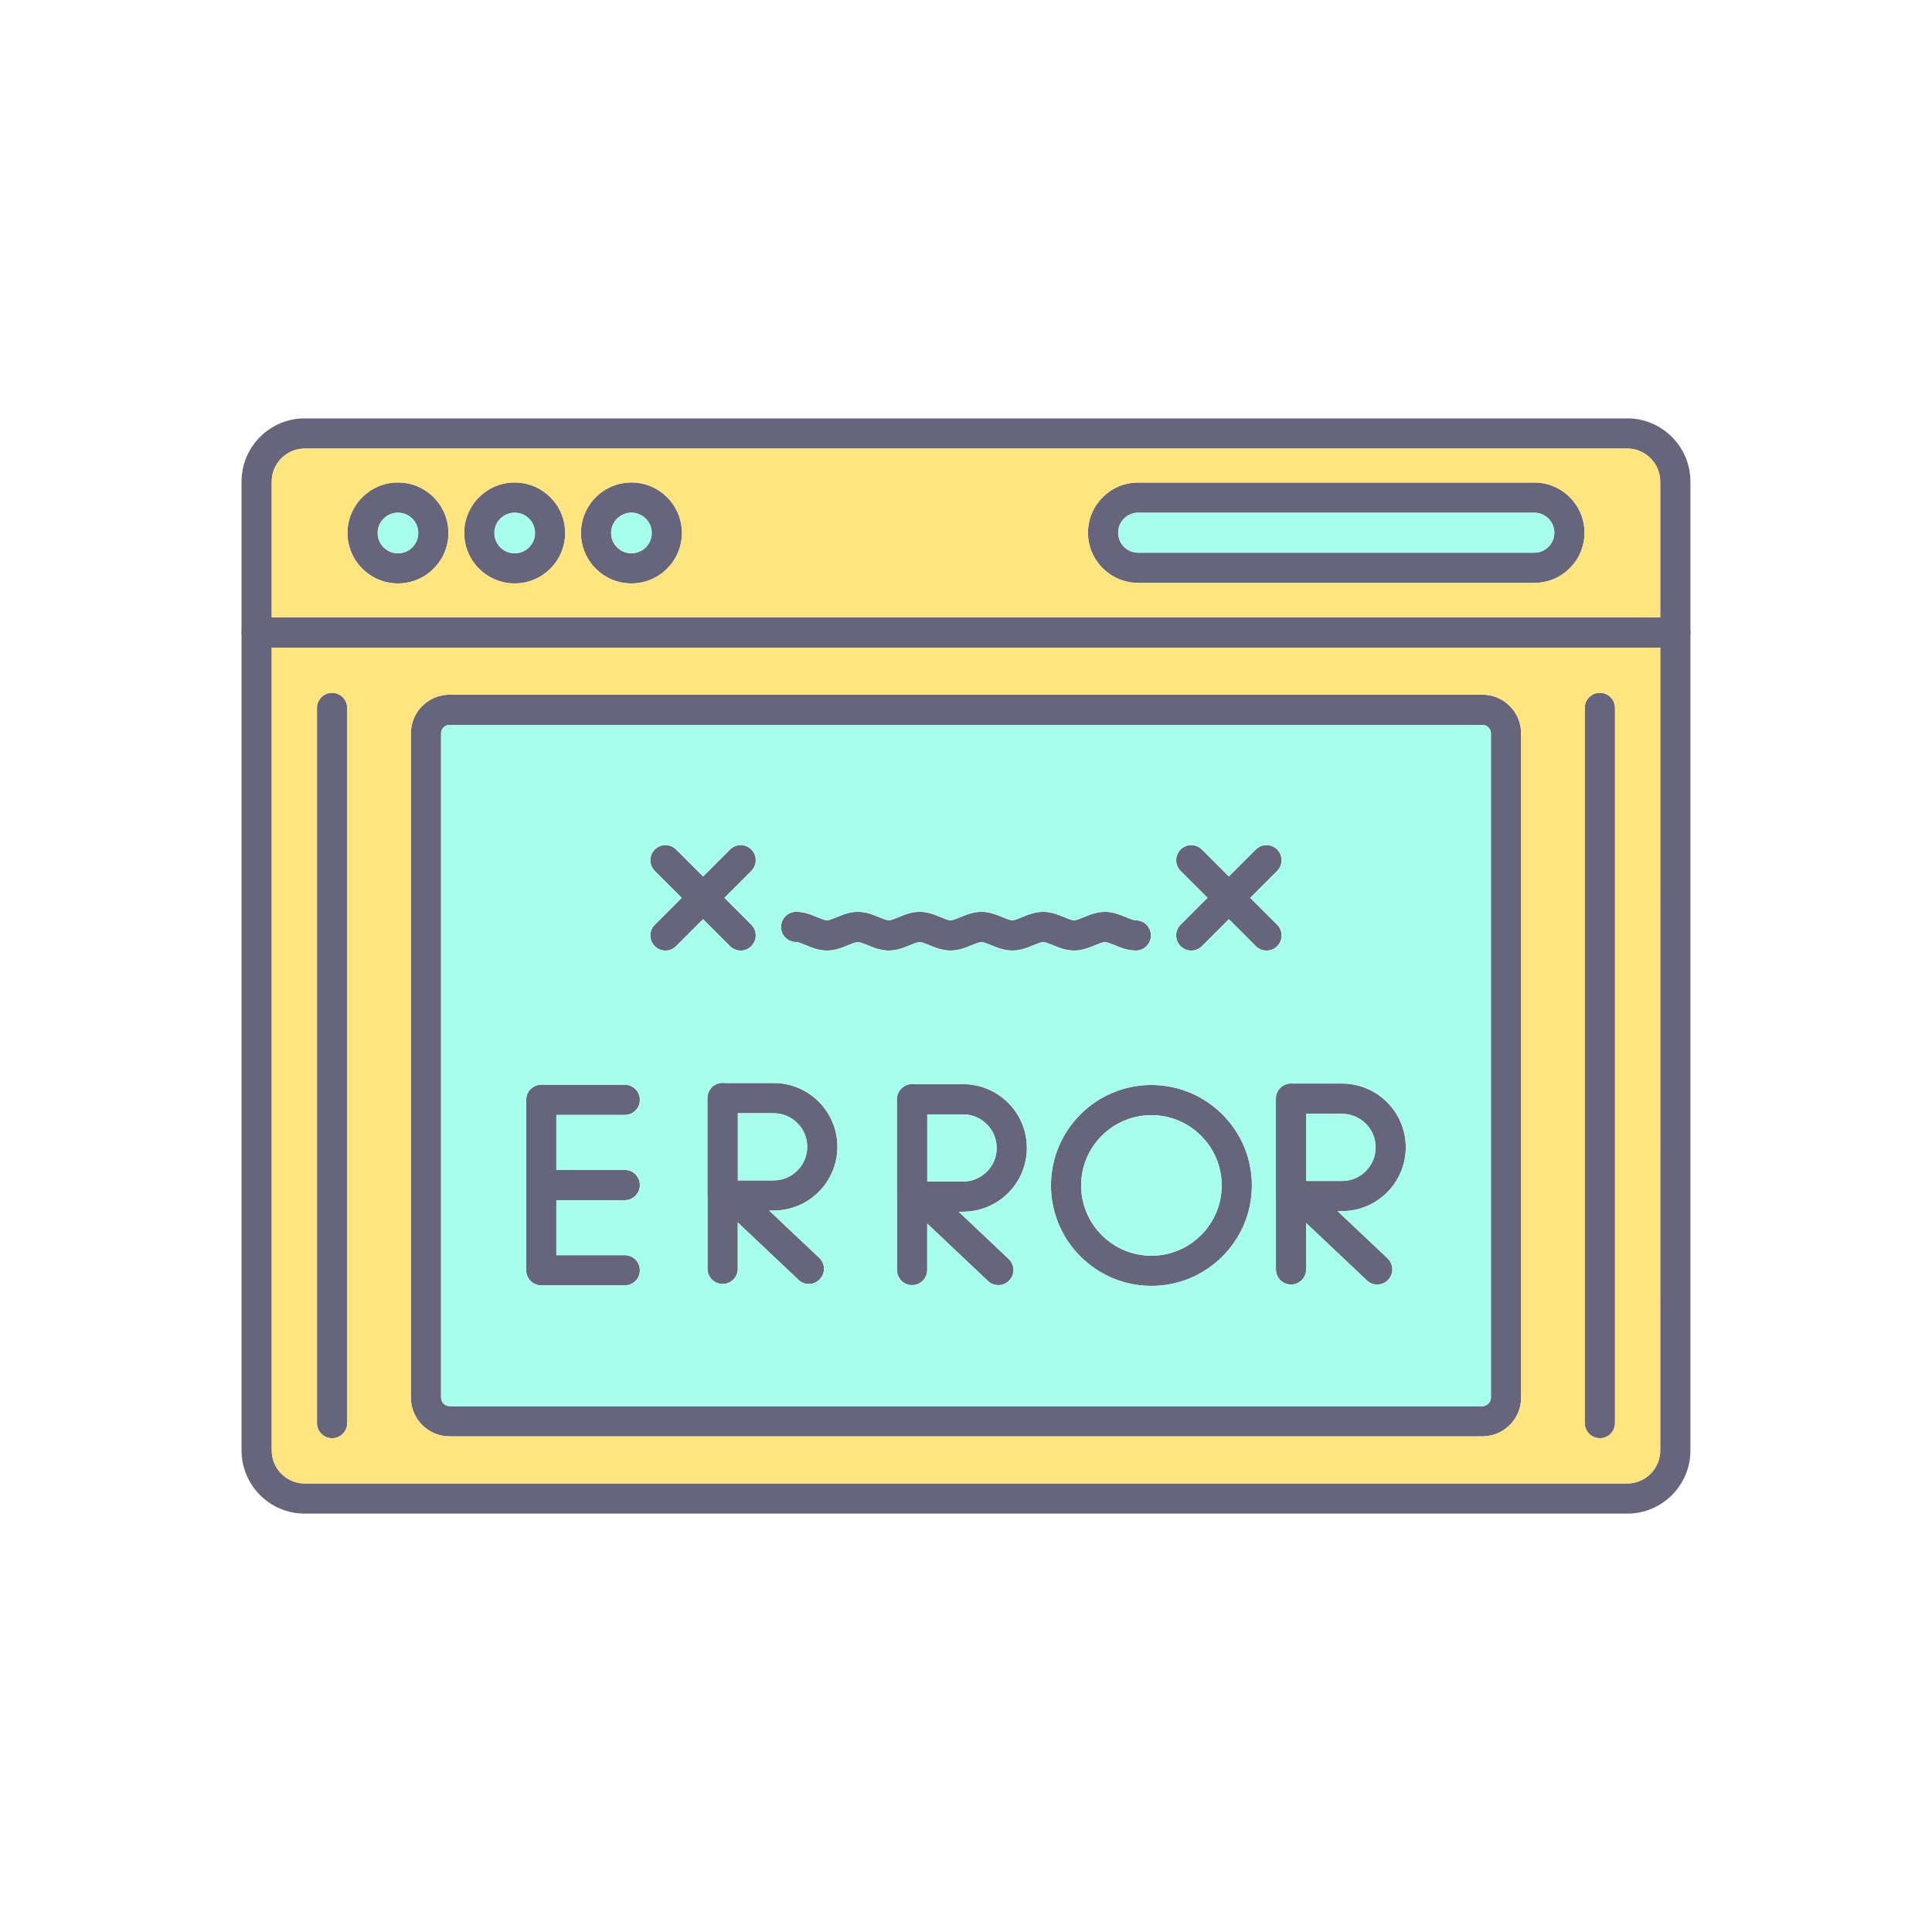
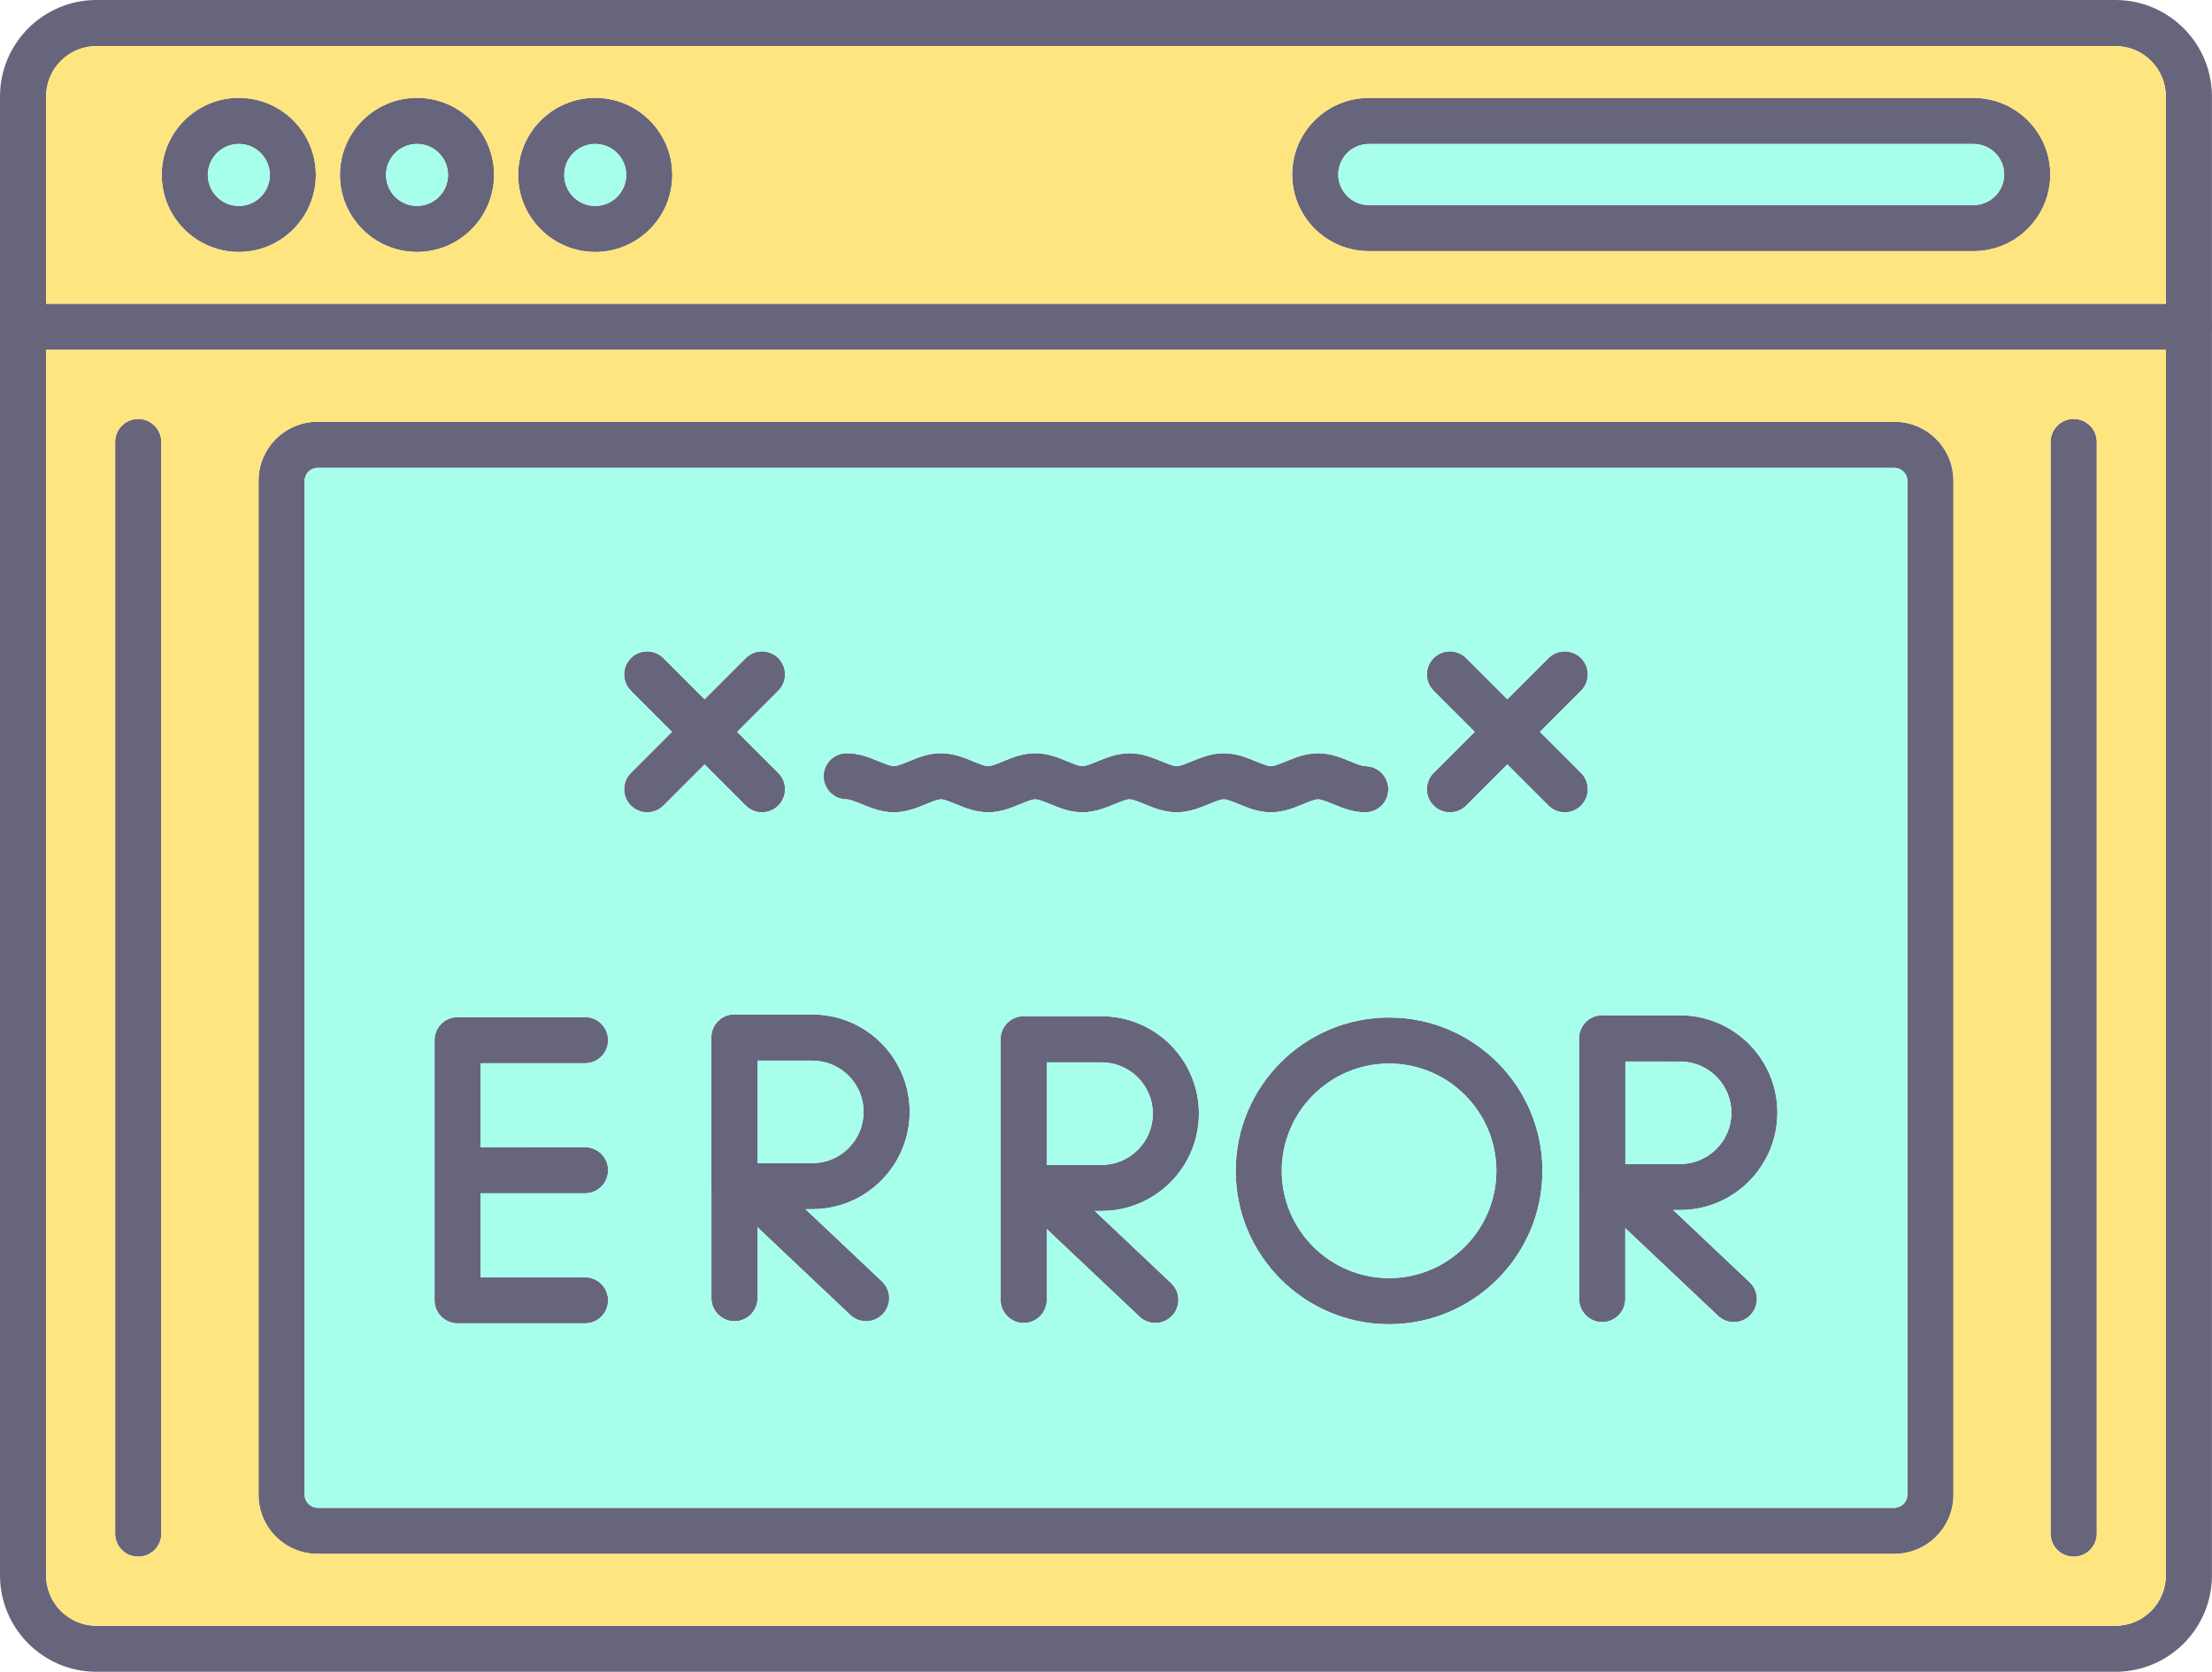
- <svg xmlns="http://www.w3.org/2000/svg" version="1.1" id="svg2" width="5164" height="5164" viewBox="0 0 5164 5164">
+ <svg xmlns="http://www.w3.org/2000/svg" version="1.1" id="svg2" viewBox="0 0 3872.8 2927.467">
  <defs id="defs6" />
-   <g id="g10" transform="matrix(1.333333,0,0,-1.333333,0,5164)">
+   <g id="g10" transform="matrix(1.333333,0,0,-1.333333,-645.6,4045.733)">
    <g id="g12" transform="scale(0.1)">
-       <path d="m 6109,29738 c -365,0 -662,-297 -662,-662 V 9653 c 0,-365 297,-662 662,-662 h 26511 c 365,0 662,297 662,662 v 19423 c 0,365 -297,662 -662,662 H 6109 v 0 z M 32621,8387 H 6109 c -699,0 -1267,568 -1267,1267 v 19422 c 0,699 568,1267 1267,1267 h 26511 c 699,0 1267,-568 1267,-1267 V 9653 c 1,-698 -568,-1266 -1266,-1266 v 0" style="fill:#67657c;fill-opacity:1;fill-rule:evenodd;stroke:none" id="path14" />
+       <path d="m 6109,29738 c -365,0 -662,-297 -662,-662 V 9653 c 0,-365 297,-662 662,-662 h 26511 c 365,0 662,297 662,662 v 19423 c 0,365 -297,662 -662,662 z M 32621,8387 H 6109 c -699,0 -1267,568 -1267,1267 v 19422 c 0,699 568,1267 1267,1267 h 26511 c 699,0 1267,-568 1267,-1267 V 9653 c 1,-698 -568,-1266 -1266,-1266 v 0" style="fill:#67657c;fill-opacity:1;fill-rule:evenodd;stroke:none" id="path14" />
      <path d="M 33585,25748 H 5145 c -167,0 -303,135 -303,303 0,168 135,303 303,303 h 28440 c 167,0 303,-135 303,-303 0,-168 -136,-303 -303,-303" style="fill:#67657c;fill-opacity:1;fill-rule:evenodd;stroke:none" id="path16" />
      <path d="m 7978,28452 c -224,0 -407,-182 -407,-407 0,-225 182,-407 407,-407 224,0 407,182 407,407 -1,225 -183,407 -407,407 z m 0,-1418 c -558,0 -1012,454 -1012,1012 0,558 454,1012 1012,1012 558,0 1012,-454 1012,-1012 -1,-558 -455,-1012 -1012,-1012" style="fill:#67657c;fill-opacity:1;fill-rule:evenodd;stroke:none" id="path18" />
      <path d="m 10318,28452 c -224,0 -407,-182 -407,-407 0,-225 182,-407 407,-407 224,0 407,182 407,407 -1,225 -183,407 -407,407 z m 0,-1418 c -558,0 -1012,454 -1012,1012 0,558 454,1012 1012,1012 558,0 1012,-454 1012,-1012 -1,-558 -454,-1012 -1012,-1012" style="fill:#67657c;fill-opacity:1;fill-rule:evenodd;stroke:none" id="path20" />
      <path d="m 12658,28452 c -224,0 -407,-182 -407,-407 0,-225 182,-407 407,-407 224,0 407,182 407,407 -1,225 -183,407 -407,407 z m 0,-1418 c -558,0 -1012,454 -1012,1012 0,558 454,1012 1012,1012 558,0 1012,-454 1012,-1012 0,-558 -454,-1012 -1012,-1012" style="fill:#67657c;fill-opacity:1;fill-rule:evenodd;stroke:none" id="path22" />
      <path d="m 22816,28452 c -221,0 -401,-180 -401,-401 0,-221 180,-401 401,-401 h 7942 c 221,0 401,180 401,401 0,221 -180,401 -401,401 z m 7942,-1407 h -7942 c -555,0 -1006,451 -1006,1006 0,555 451,1006 1006,1006 h 7942 c 555,0 1006,-451 1006,-1006 0,-555 -451,-1006 -1006,-1006" style="fill:#67657c;fill-opacity:1;fill-rule:evenodd;stroke:none" id="path24" />
      <path d="m 6657,9899 c -167,0 -303,135 -303,303 v 14336 c 0,167 135,303 303,303 167,0 303,-135 303,-303 V 10202 c 0,-167 -135,-303 -303,-303 z m 25415,0 c -167,0 -303,135 -303,303 v 14336 c 0,167 135,303 303,303 167,0 303,-135 303,-303 V 10202 c 0,-167 -135,-303 -303,-303" style="fill:#67657c;fill-opacity:1;fill-rule:evenodd;stroke:none" id="path26" />
-       <path d="m 9012,24199 c -92,0 -170,-78 -170,-170 V 10711 c 0,-92 78,-170 170,-170 h 20706 c 92,0 170,78 170,170 v 13318 c 0,92 -78,170 -170,170 H 9012 v 0 z M 29718,9936 H 9012 c -428,0 -775,348 -775,775 v 13318 c 0,428 348,775 775,775 h 20706 c 428,0 775,-348 775,-775 V 10711 c 0,-427 -348,-775 -775,-775" style="fill:#67657c;fill-opacity:1;fill-rule:evenodd;stroke:none" id="path28" />
+       <path d="m 9012,24199 c -92,0 -170,-78 -170,-170 V 10711 c 0,-92 78,-170 170,-170 h 20706 c 92,0 170,78 170,170 v 13318 c 0,92 -78,170 -170,170 z M 29718,9936 H 9012 c -428,0 -775,348 -775,775 v 13318 c 0,428 348,775 775,775 h 20706 c 428,0 775,-348 775,-775 V 10711 c 0,-427 -348,-775 -775,-775" style="fill:#67657c;fill-opacity:1;fill-rule:evenodd;stroke:none" id="path28" />
      <path d="m 13340,19675 c -77,0 -155,30 -214,89 -118,118 -118,310 0,428 l 1508,1508 c 118,118 310,118 428,0 118,-118 118,-310 0,-428 l -1508,-1508 c -59,-60 -136,-89 -214,-89" style="fill:#67657c;fill-opacity:1;fill-rule:evenodd;stroke:none" id="path30" />
      <path d="m 14848,19675 c -77,0 -155,30 -214,89 l -1508,1508 c -118,118 -118,310 0,428 118,118 310,118 428,0 l 1508,-1508 c 118,-118 118,-310 0,-428 -59,-60 -136,-89 -214,-89" style="fill:#67657c;fill-opacity:1;fill-rule:evenodd;stroke:none" id="path32" />
      <path d="m 23881,19675 c -77,0 -155,30 -214,89 -118,118 -118,310 0,428 l 1508,1508 c 118,118 310,118 428,0 118,-118 118,-310 0,-428 l -1508,-1508 c -59,-60 -136,-89 -214,-89" style="fill:#67657c;fill-opacity:1;fill-rule:evenodd;stroke:none" id="path34" />
      <path d="m 25389,19675 c -77,0 -155,30 -214,89 l -1508,1508 c -118,118 -118,310 0,428 118,118 310,118 428,0 l 1508,-1508 c 118,-118 118,-310 0,-428 -59,-60 -136,-89 -214,-89 v 0" style="fill:#67657c;fill-opacity:1;fill-rule:evenodd;stroke:none" id="path36" />
      <path d="m 22769,19675 c -163,0 -302,57 -425,108 -71,29 -151,62 -194,62 -43,0 -123,-33 -194,-62 -123,-51 -262,-108 -425,-108 -163,0 -302,57 -425,108 -71,29 -151,62 -194,62 -43,0 -123,-33 -194,-62 -123,-51 -262,-108 -425,-108 -163,0 -302,57 -425,108 -71,29 -151,62 -194,62 -43,0 -123,-33 -194,-62 -123,-51 -262,-108 -425,-108 -163,0 -302,57 -425,108 -71,29 -151,62 -194,62 -43,0 -123,-33 -194,-62 -123,-51 -262,-108 -425,-108 -163,0 -302,57 -425,108 -71,29 -151,62 -194,62 -43,0 -123,-33 -194,-62 -123,-51 -262,-108 -425,-108 -163,0 -302,57 -425,108 -71,29 -151,62 -194,62 -167,0 -303,135 -303,303 0,167 135,303 303,303 163,0 302,-57 425,-108 71,-29 151,-62 194,-62 43,0 123,33 194,62 123,51 262,108 425,108 163,0 302,-57 425,-108 71,-29 151,-62 194,-62 43,0 123,33 194,62 123,51 262,108 425,108 163,0 302,-57 425,-108 71,-29 151,-62 194,-62 43,0 123,33 194,62 123,51 262,108 425,108 163,0 302,-57 425,-108 71,-29 151,-62 194,-62 43,0 123,33 194,62 123,51 262,108 425,108 163,0 302,-57 425,-108 71,-29 151,-62 194,-62 43,0 123,33 194,62 123,51 262,108 425,108 163,0 302,-57 425,-108 71,-29 151,-62 194,-62 167,0 303,-135 303,-303 0,-168 -136,-303 -303,-303 v 0" style="fill:#67657c;fill-opacity:1;fill-rule:evenodd;stroke:none" id="path38" />
      <path d="m 12524,12964 h -1673 c -167,0 -303,135 -303,303 v 3416 c 0,167 135,303 303,303 h 1673 c 167,0 303,-135 303,-303 0,-168 -135,-303 -303,-303 h -1371 v -1103 h 1371 c 167,0 303,-135 303,-303 0,-167 -135,-303 -303,-303 h -1371 v -1103 h 1371 c 167,0 303,-135 303,-303 0,-166 -136,-301 -303,-301" style="fill:#67657c;fill-opacity:1;fill-rule:evenodd;stroke:none" id="path40" />
      <path d="m 14487,12991 c -167,0 -303,135 -303,303 v 3423 c 0,167 135,303 303,303 168,0 303,-135 303,-303 v -3423 c -1,-167 -136,-303 -303,-303" style="fill:#67657c;fill-opacity:1;fill-rule:evenodd;stroke:none" id="path42" />
      <path d="m 14789,15067 h 720 c 371,0 673,302 673,673 0,371 -302,673 -673,673 h -720 z m 720,-605 h -1022 c -167,0 -303,135 -303,303 v 1952 c 0,167 135,303 303,303 h 1022 c 705,0 1278,-573 1278,-1278 0,-706 -573,-1280 -1278,-1280 v 0" style="fill:#67657c;fill-opacity:1;fill-rule:evenodd;stroke:none" id="path44" />
      <path d="m 16215,12991 c -75,0 -149,27 -208,83 l -1557,1471 c -122,115 -127,306 -12,428 115,121 306,127 428,12 l 1557,-1471 c 122,-115 127,-306 12,-428 -60,-63 -140,-95 -220,-95" style="fill:#67657c;fill-opacity:1;fill-rule:evenodd;stroke:none" id="path46" />
      <path d="m 18285,12968 c -167,0 -303,135 -303,303 v 3423 c 0,167 135,303 303,303 168,0 303,-135 303,-303 v -3423 c -1,-167 -136,-303 -303,-303" style="fill:#67657c;fill-opacity:1;fill-rule:evenodd;stroke:none" id="path48" />
-       <path d="m 18587,15044 h 720 c 371,0 673,302 673,673 0,371 -302,673 -673,673 h -720 v -1346 z m 720,-605 h -1022 c -167,0 -303,135 -303,303 v 1952 c 0,167 135,303 303,303 h 1022 c 705,0 1278,-573 1278,-1278 0,-706 -573,-1280 -1278,-1280 v 0" style="fill:#67657c;fill-opacity:1;fill-rule:evenodd;stroke:none" id="path50" />
+       <path d="m 18587,15044 h 720 c 371,0 673,302 673,673 0,371 -302,673 -673,673 h -720 z m 720,-605 h -1022 c -167,0 -303,135 -303,303 v 1952 c 0,167 135,303 303,303 h 1022 c 705,0 1278,-573 1278,-1278 0,-706 -573,-1280 -1278,-1280 v 0" style="fill:#67657c;fill-opacity:1;fill-rule:evenodd;stroke:none" id="path50" />
      <path d="m 20013,12968 c -75,0 -149,27 -208,83 l -1557,1471 c -122,115 -127,306 -12,428 115,121 306,127 428,12 l 1557,-1471 c 121,-115 127,-306 12,-428 -60,-63 -140,-95 -220,-95 v 0" style="fill:#67657c;fill-opacity:1;fill-rule:evenodd;stroke:none" id="path52" />
      <path d="m 23082,16375 c -777,0 -1409,-632 -1409,-1409 0,-777 632,-1409 1409,-1409 777,0 1409,632 1409,1409 0,777 -632,1409 -1409,1409 z m 0,-3423 c -1110,0 -2014,903 -2014,2014 0,1111 903,2014 2014,2014 1110,0 2014,-903 2014,-2014 0,-1111 -904,-2014 -2014,-2014" style="fill:#67657c;fill-opacity:1;fill-rule:evenodd;stroke:none" id="path54" />
      <path d="m 25881,12980 c -167,0 -303,135 -303,303 v 3423 c 0,167 135,303 303,303 167,0 303,-135 303,-303 v -3423 c 0,-168 -136,-303 -303,-303" style="fill:#67657c;fill-opacity:1;fill-rule:evenodd;stroke:none" id="path56" />
-       <path d="m 26184,15056 h 720 c 371,0 673,302 673,673 0,371 -302,673 -673,673 h -720 v -1346 z m 719,-605 h -1022 c -167,0 -303,135 -303,303 v 1952 c 0,167 135,303 303,303 h 1022 c 705,0 1278,-573 1278,-1278 0,-705 -573,-1280 -1278,-1280 v 0" style="fill:#67657c;fill-opacity:1;fill-rule:evenodd;stroke:none" id="path58" />
+       <path d="m 26184,15056 h 720 c 371,0 673,302 673,673 0,371 -302,673 -673,673 h -720 z m 719,-605 h -1022 c -167,0 -303,135 -303,303 v 1952 c 0,167 135,303 303,303 h 1022 c 705,0 1278,-573 1278,-1278 0,-705 -573,-1280 -1278,-1280 v 0" style="fill:#67657c;fill-opacity:1;fill-rule:evenodd;stroke:none" id="path58" />
      <path d="m 27609,12980 c -75,0 -149,27 -208,83 l -1557,1471 c -121,115 -127,306 -12,428 115,121 306,127 428,12 l 1557,-1471 c 121,-115 127,-306 12,-428 -59,-64 -139,-95 -220,-95 v 0" style="fill:#67657c;fill-opacity:1;fill-rule:evenodd;stroke:none" id="path60" />
-       <path d="m 8989,28046 c 0,-558 -454,-1012 -1012,-1012 -558,0 -1012,454 -1012,1012 0,558 454,1012 1012,1012 559,0 1012,-454 1012,-1012 z m 2340,0 c 0,-558 -454,-1012 -1012,-1012 -558,0 -1012,454 -1012,1012 0,558 454,1012 1012,1012 559,0 1012,-454 1012,-1012 z m 2341,0 c 0,-558 -454,-1012 -1012,-1012 -558,0 -1012,454 -1012,1012 0,558 454,1012 1012,1012 558,0 1012,-454 1012,-1012 z m 9146,-1001 c -555,0 -1006,451 -1006,1006 0,555 451,1006 1006,1006 h 7942 c 555,0 1006,-451 1006,-1006 0,-555 -451,-1006 -1006,-1006 z M 5447,26353 h 27835 v 2723 c 0,365 -297,662 -662,662 H 6109 c -365,0 -662,-297 -662,-662 v -2723 z m 662,3385 v 0" style="fill:#ffe57f;fill-opacity:1;fill-rule:evenodd;stroke:none" id="path62" />
+       <path d="m 8989,28046 c 0,-558 -454,-1012 -1012,-1012 -558,0 -1012,454 -1012,1012 0,558 454,1012 1012,1012 559,0 1012,-454 1012,-1012 z m 2340,0 c 0,-558 -454,-1012 -1012,-1012 -558,0 -1012,454 -1012,1012 0,558 454,1012 1012,1012 559,0 1012,-454 1012,-1012 z m 2341,0 c 0,-558 -454,-1012 -1012,-1012 -558,0 -1012,454 -1012,1012 0,558 454,1012 1012,1012 558,0 1012,-454 1012,-1012 z m 9146,-1001 c -555,0 -1006,451 -1006,1006 0,555 451,1006 1006,1006 h 7942 c 555,0 1006,-451 1006,-1006 0,-555 -451,-1006 -1006,-1006 z M 5447,26353 h 27835 v 2723 c 0,365 -297,662 -662,662 H 6109 c -365,0 -662,-297 -662,-662 z m 662,3385 v 0" style="fill:#ffe57f;fill-opacity:1;fill-rule:evenodd;stroke:none" id="path62" />
      <path d="M 6960,24538 V 10202 c 0,-167 -135,-303 -303,-303 -167,0 -303,135 -303,303 v 14336 c 0,167 135,303 303,303 168,0 303,-136 303,-303 z M 32072,9899 c -167,0 -303,135 -303,303 v 14336 c 0,167 135,303 303,303 167,0 303,-135 303,-303 V 10202 c 0,-167 -135,-303 -303,-303 z M 9012,24804 h 20706 c 428,0 775,-348 775,-775 V 10711 c 0,-428 -348,-775 -775,-775 H 9012 c -428,0 -775,348 -775,775 v 13318 c -1,427 347,775 775,775 z m 24271,944 H 5447 V 9653 c 0,-365 297,-662 662,-662 h 26511 c 365,0 662,297 662,662 l 1,16095 v 0" style="fill:#ffe57f;fill-opacity:1;fill-rule:evenodd;stroke:none" id="path64" />
-       <path d="m 12524,15277 c 167,0 303,-135 303,-303 0,-167 -135,-303 -303,-303 h -1371 v -1103 h 1371 c 167,0 303,-135 303,-303 0,-168 -135,-303 -303,-303 h -1673 c -167,0 -303,135 -303,303 v 3416 c 0,167 135,303 303,303 h 1673 c 167,0 303,-135 303,-303 0,-168 -135,-303 -303,-303 h -1371 v -1103 z m 1998,5454 540,-540 c 118,-118 118,-310 0,-428 -59,-59 -137,-89 -214,-89 -77,0 -155,30 -214,89 l -540,540 -540,-540 c -59,-59 -137,-89 -214,-89 -77,0 -155,30 -214,89 -118,118 -118,310 0,428 l 540,540 -540,540 c -118,118 -118,310 0,428 118,118 310,118 428,0 l 540,-540 540,540 c 118,118 310,118 428,0 118,-118 118,-310 0,-428 z m 9145,-540 540,540 -540,540 c -118,118 -118,310 0,428 118,118 310,118 428,0 l 540,-540 540,540 c 118,118 310,118 428,0 118,-118 118,-310 0,-428 l -540,-540 540,-540 c 118,-118 118,-310 0,-428 -59,-59 -137,-89 -214,-89 -77,0 -155,30 -214,89 l -540,540 -540,-540 c -59,-59 -137,-89 -214,-89 -77,0 -155,30 -214,89 -118,118 -118,310 0,428 z m -8158,-3172 c 705,0 1278,-573 1278,-1278 0,-705 -573,-1278 -1278,-1278 h -90 l 1004,-949 c 122,-115 127,-306 12,-428 -60,-63 -140,-95 -220,-95 -75,0 -149,27 -208,83 l -1218,1151 v -931 c 0,-167 -136,-303 -303,-303 -167,0 -303,135 -303,303 v 1466 c 0,2 0,4 0,5 v 1952 c 0,167 135,303 303,303 l 1023,-1 z m 2776,-23 h 1022 c 705,0 1278,-573 1278,-1278 0,-705 -574,-1278 -1278,-1278 h -90 l 1004,-949 c 121,-115 127,-306 12,-428 -59,-63 -140,-95 -220,-95 -75,0 -149,27 -208,83 l -1218,1151 v -931 c 0,-167 -136,-303 -303,-303 -167,0 -303,135 -303,303 v 1471 1952 c 1,166 137,302 304,302 z m 7293,-3714 v 3423 c 0,167 135,303 303,303 h 1022 c 705,0 1278,-573 1278,-1278 0,-705 -573,-1278 -1278,-1278 h -90 l 1004,-949 c 121,-115 127,-306 12,-428 -59,-63 -140,-95 -220,-95 -75,0 -149,27 -208,83 l -1218,1151 v -931 c 0,-167 -135,-303 -303,-303 -166,0 -302,135 -302,302 z m -2496,3698 c 1110,0 2014,-903 2014,-2014 0,-1110 -904,-2014 -2014,-2014 -1110,0 -2014,903 -2014,2014 0,1110 903,2014 2014,2014 z m -3833,3362 c 123,51 262,108 425,108 163,0 302,-57 425,-108 71,-29 151,-62 194,-62 43,0 123,33 194,62 123,51 262,108 425,108 163,0 302,-57 425,-108 71,-29 151,-62 194,-62 43,0 123,33 194,62 123,51 262,108 425,108 163,0 302,-57 425,-108 71,-29 151,-62 194,-62 167,0 303,-135 303,-303 0,-168 -135,-302 -303,-302 -163,0 -302,57 -425,108 -71,29 -151,62 -194,62 -43,0 -123,-33 -194,-62 -123,-51 -262,-108 -425,-108 -163,0 -302,57 -425,108 -71,29 -151,62 -194,62 -43,0 -123,-33 -194,-62 -123,-51 -262,-108 -425,-108 -163,0 -302,57 -425,108 -71,29 -151,62 -194,62 -43,0 -123,-33 -194,-62 -123,-51 -262,-108 -425,-108 -163,0 -302,57 -425,108 -71,29 -151,62 -194,62 -43,0 -123,-33 -194,-62 -123,-51 -262,-108 -425,-108 -163,0 -302,57 -425,108 -71,29 -151,62 -194,62 -43,0 -123,-33 -194,-62 -123,-51 -262,-108 -425,-108 -163,0 -302,57 -425,108 -71,29 -151,62 -194,62 -167,0 -303,135 -303,303 0,167 135,303 303,303 163,0 302,-57 425,-108 71,-29 151,-62 194,-62 43,0 123,33 194,62 123,51 262,108 425,108 163,0 302,-57 425,-108 71,-29 151,-62 194,-62 43,0 123,33 194,62 123,51 262,108 425,108 163,0 302,-57 425,-108 71,-29 151,-62 194,-62 43,-1 124,32 194,61 z m 10469,3857 H 9012 c -92,0 -170,-78 -170,-170 V 10711 c 0,-92 78,-170 170,-170 h 20706 c 92,0 170,78 170,170 v 13318 c 0,92 -78,170 -170,170 z m -20706,0 v 0" style="fill:#a7ffeb;fill-opacity:1;fill-rule:evenodd;stroke:none" id="path66" />
+       <path d="m 12524,15277 c 167,0 303,-135 303,-303 0,-167 -135,-303 -303,-303 h -1371 v -1103 h 1371 c 167,0 303,-135 303,-303 0,-168 -135,-303 -303,-303 h -1673 c -167,0 -303,135 -303,303 v 3416 c 0,167 135,303 303,303 h 1673 c 167,0 303,-135 303,-303 0,-168 -135,-303 -303,-303 h -1371 v -1103 z m 1998,5454 540,-540 c 118,-118 118,-310 0,-428 -59,-59 -137,-89 -214,-89 -77,0 -155,30 -214,89 l -540,540 -540,-540 c -59,-59 -137,-89 -214,-89 -77,0 -155,30 -214,89 -118,118 -118,310 0,428 l 540,540 -540,540 c -118,118 -118,310 0,428 118,118 310,118 428,0 l 540,-540 540,540 c 118,118 310,118 428,0 118,-118 118,-310 0,-428 z m 9145,-540 540,540 -540,540 c -118,118 -118,310 0,428 118,118 310,118 428,0 l 540,-540 540,540 c 118,118 310,118 428,0 118,-118 118,-310 0,-428 l -540,-540 540,-540 c 118,-118 118,-310 0,-428 -59,-59 -137,-89 -214,-89 -77,0 -155,30 -214,89 l -540,540 -540,-540 c -59,-59 -137,-89 -214,-89 -77,0 -155,30 -214,89 -118,118 -118,310 0,428 z m -8158,-3172 c 705,0 1278,-573 1278,-1278 0,-705 -573,-1278 -1278,-1278 h -90 l 1004,-949 c 122,-115 127,-306 12,-428 -60,-63 -140,-95 -220,-95 -75,0 -149,27 -208,83 l -1218,1151 v -931 c 0,-167 -136,-303 -303,-303 -167,0 -303,135 -303,303 v 1466 c 0,2 0,4 0,5 v 1952 c 0,167 135,303 303,303 z m 2776,-23 h 1022 c 705,0 1278,-573 1278,-1278 0,-705 -574,-1278 -1278,-1278 h -90 l 1004,-949 c 121,-115 127,-306 12,-428 -59,-63 -140,-95 -220,-95 -75,0 -149,27 -208,83 l -1218,1151 v -931 c 0,-167 -136,-303 -303,-303 -167,0 -303,135 -303,303 v 1471 1952 c 1,166 137,302 304,302 z m 7293,-3714 v 3423 c 0,167 135,303 303,303 h 1022 c 705,0 1278,-573 1278,-1278 0,-705 -573,-1278 -1278,-1278 h -90 l 1004,-949 c 121,-115 127,-306 12,-428 -59,-63 -140,-95 -220,-95 -75,0 -149,27 -208,83 l -1218,1151 v -931 c 0,-167 -135,-303 -303,-303 -166,0 -302,135 -302,302 z m -2496,3698 c 1110,0 2014,-903 2014,-2014 0,-1110 -904,-2014 -2014,-2014 -1110,0 -2014,903 -2014,2014 0,1110 903,2014 2014,2014 z m -3833,3362 c 123,51 262,108 425,108 163,0 302,-57 425,-108 71,-29 151,-62 194,-62 43,0 123,33 194,62 123,51 262,108 425,108 163,0 302,-57 425,-108 71,-29 151,-62 194,-62 43,0 123,33 194,62 123,51 262,108 425,108 163,0 302,-57 425,-108 71,-29 151,-62 194,-62 167,0 303,-135 303,-303 0,-168 -135,-302 -303,-302 -163,0 -302,57 -425,108 -71,29 -151,62 -194,62 -43,0 -123,-33 -194,-62 -123,-51 -262,-108 -425,-108 -163,0 -302,57 -425,108 -71,29 -151,62 -194,62 -43,0 -123,-33 -194,-62 -123,-51 -262,-108 -425,-108 -163,0 -302,57 -425,108 -71,29 -151,62 -194,62 -43,0 -123,-33 -194,-62 -123,-51 -262,-108 -425,-108 -163,0 -302,57 -425,108 -71,29 -151,62 -194,62 -43,0 -123,-33 -194,-62 -123,-51 -262,-108 -425,-108 -163,0 -302,57 -425,108 -71,29 -151,62 -194,62 -43,0 -123,-33 -194,-62 -123,-51 -262,-108 -425,-108 -163,0 -302,57 -425,108 -71,29 -151,62 -194,62 -167,0 -303,135 -303,303 0,167 135,303 303,303 163,0 302,-57 425,-108 71,-29 151,-62 194,-62 43,0 123,33 194,62 123,51 262,108 425,108 163,0 302,-57 425,-108 71,-29 151,-62 194,-62 43,0 123,33 194,62 123,51 262,108 425,108 163,0 302,-57 425,-108 71,-29 151,-62 194,-62 43,-1 124,32 194,61 z m 10469,3857 H 9012 c -92,0 -170,-78 -170,-170 V 10711 c 0,-92 78,-170 170,-170 h 20706 c 92,0 170,78 170,170 v 13318 c 0,92 -78,170 -170,170 z m -20706,0 v 0" style="fill:#a7ffeb;fill-opacity:1;fill-rule:evenodd;stroke:none" id="path66" />
      <path d="m 12658,27639 c 224,0 407,182 407,407 0,225 -182,407 -407,407 -224,0 -407,-182 -407,-407 0,-225 183,-407 407,-407" style="fill:#a7ffeb;fill-opacity:1;fill-rule:evenodd;stroke:none" id="path68" />
      <path d="m 10318,27639 c 224,0 407,182 407,407 0,225 -182,407 -407,407 -224,0 -407,-182 -407,-407 0,-225 183,-407 407,-407" style="fill:#a7ffeb;fill-opacity:1;fill-rule:evenodd;stroke:none" id="path70" />
      <path d="m 7978,27639 c 224,0 407,182 407,407 0,225 -182,407 -407,407 -224,0 -407,-182 -407,-407 0,-225 182,-407 407,-407" style="fill:#a7ffeb;fill-opacity:1;fill-rule:evenodd;stroke:none" id="path72" />
      <path d="m 22415,28051 c 0,-221 180,-401 401,-401 h 7942 c 221,0 401,180 401,401 0,221 -180,401 -401,401 h -7942 c -221,0 -401,-180 -401,-401 v 0" style="fill:#a7ffeb;fill-opacity:1;fill-rule:evenodd;stroke:none" id="path74" />
      <path d="m 23082,16375 c -777,0 -1409,-632 -1409,-1409 0,-777 632,-1409 1409,-1409 777,0 1409,632 1409,1409 0,777 -632,1409 -1409,1409 v 0" style="fill:#a7ffeb;fill-opacity:1;fill-rule:evenodd;stroke:none" id="path76" />
      <path d="m 19980,15718 c 0,371 -302,673 -673,673 h -720 v -1347 h 720 c 371,0 673,302 673,674 v 0" style="fill:#a7ffeb;fill-opacity:1;fill-rule:evenodd;stroke:none" id="path78" />
      <path d="m 16182,15741 c 0,371 -302,673 -673,673 h -720 v -1347 h 720 c 371,0 673,302 673,674" style="fill:#a7ffeb;fill-opacity:1;fill-rule:evenodd;stroke:none" id="path80" />
      <path d="m 26184,16402 v -1347 h 720 c 371,0 673,302 673,673 0,371 -302,673 -673,673 l -720,1 v 0" style="fill:#a7ffeb;fill-opacity:1;fill-rule:evenodd;stroke:none" id="path82" />
    </g>
  </g>
</svg>
